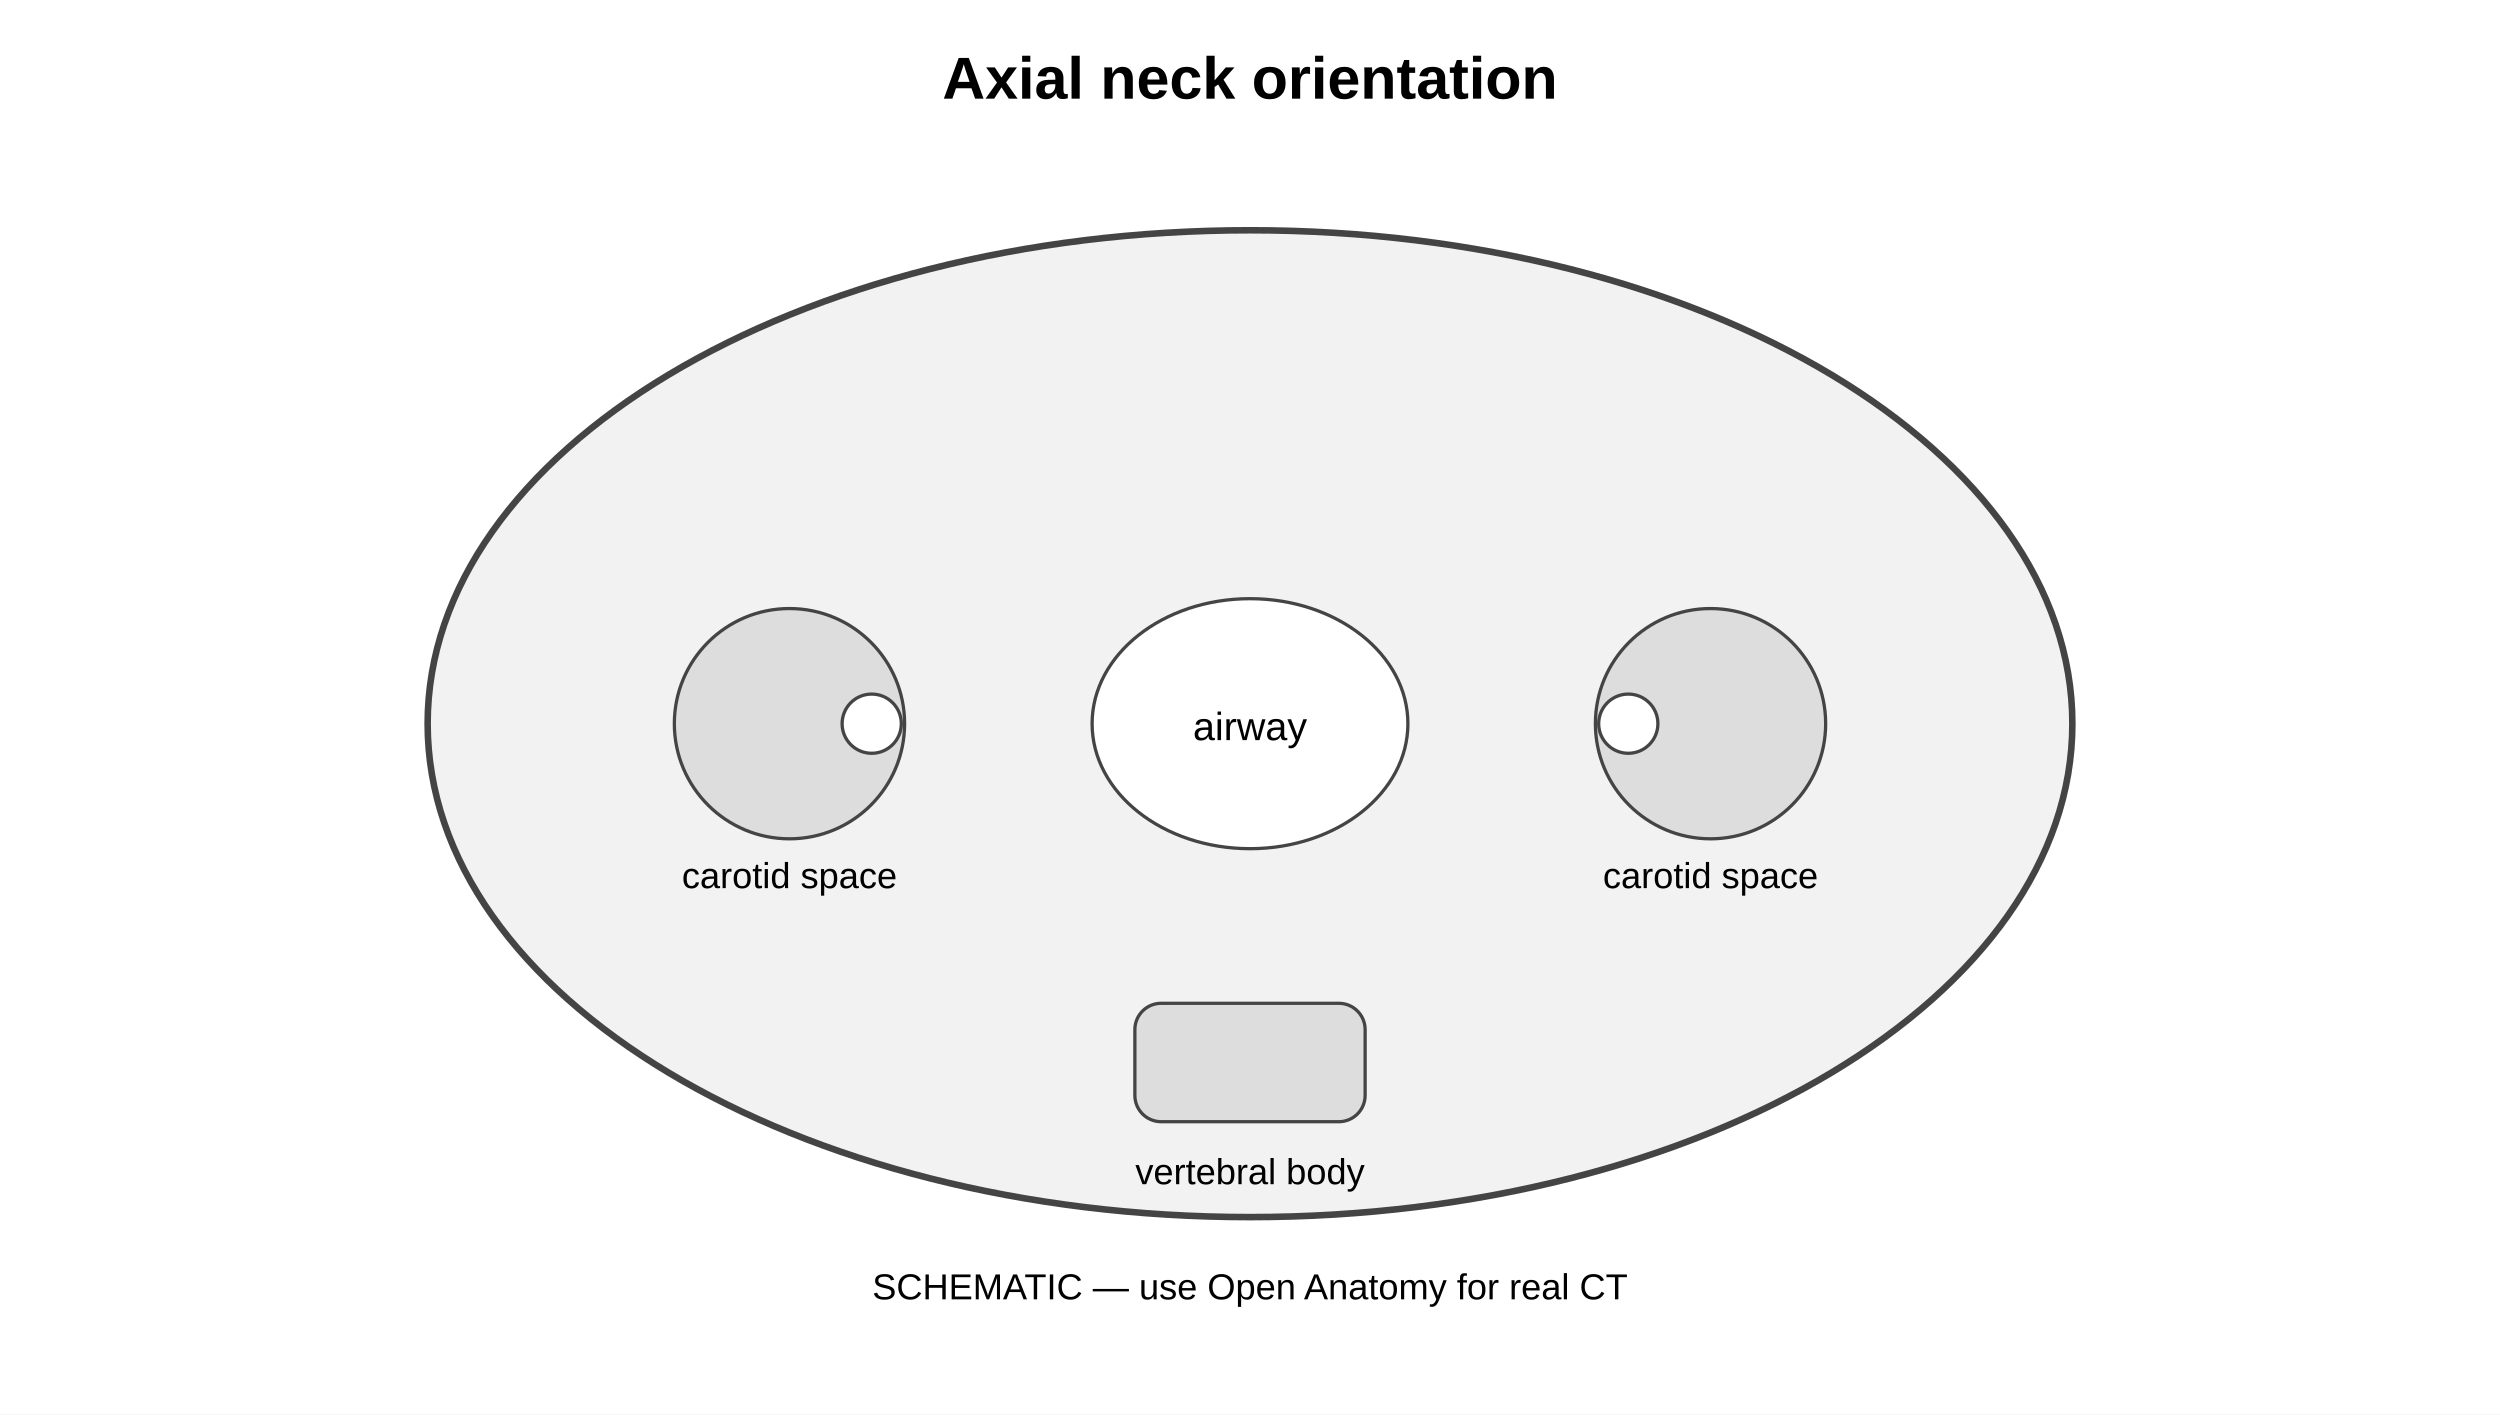
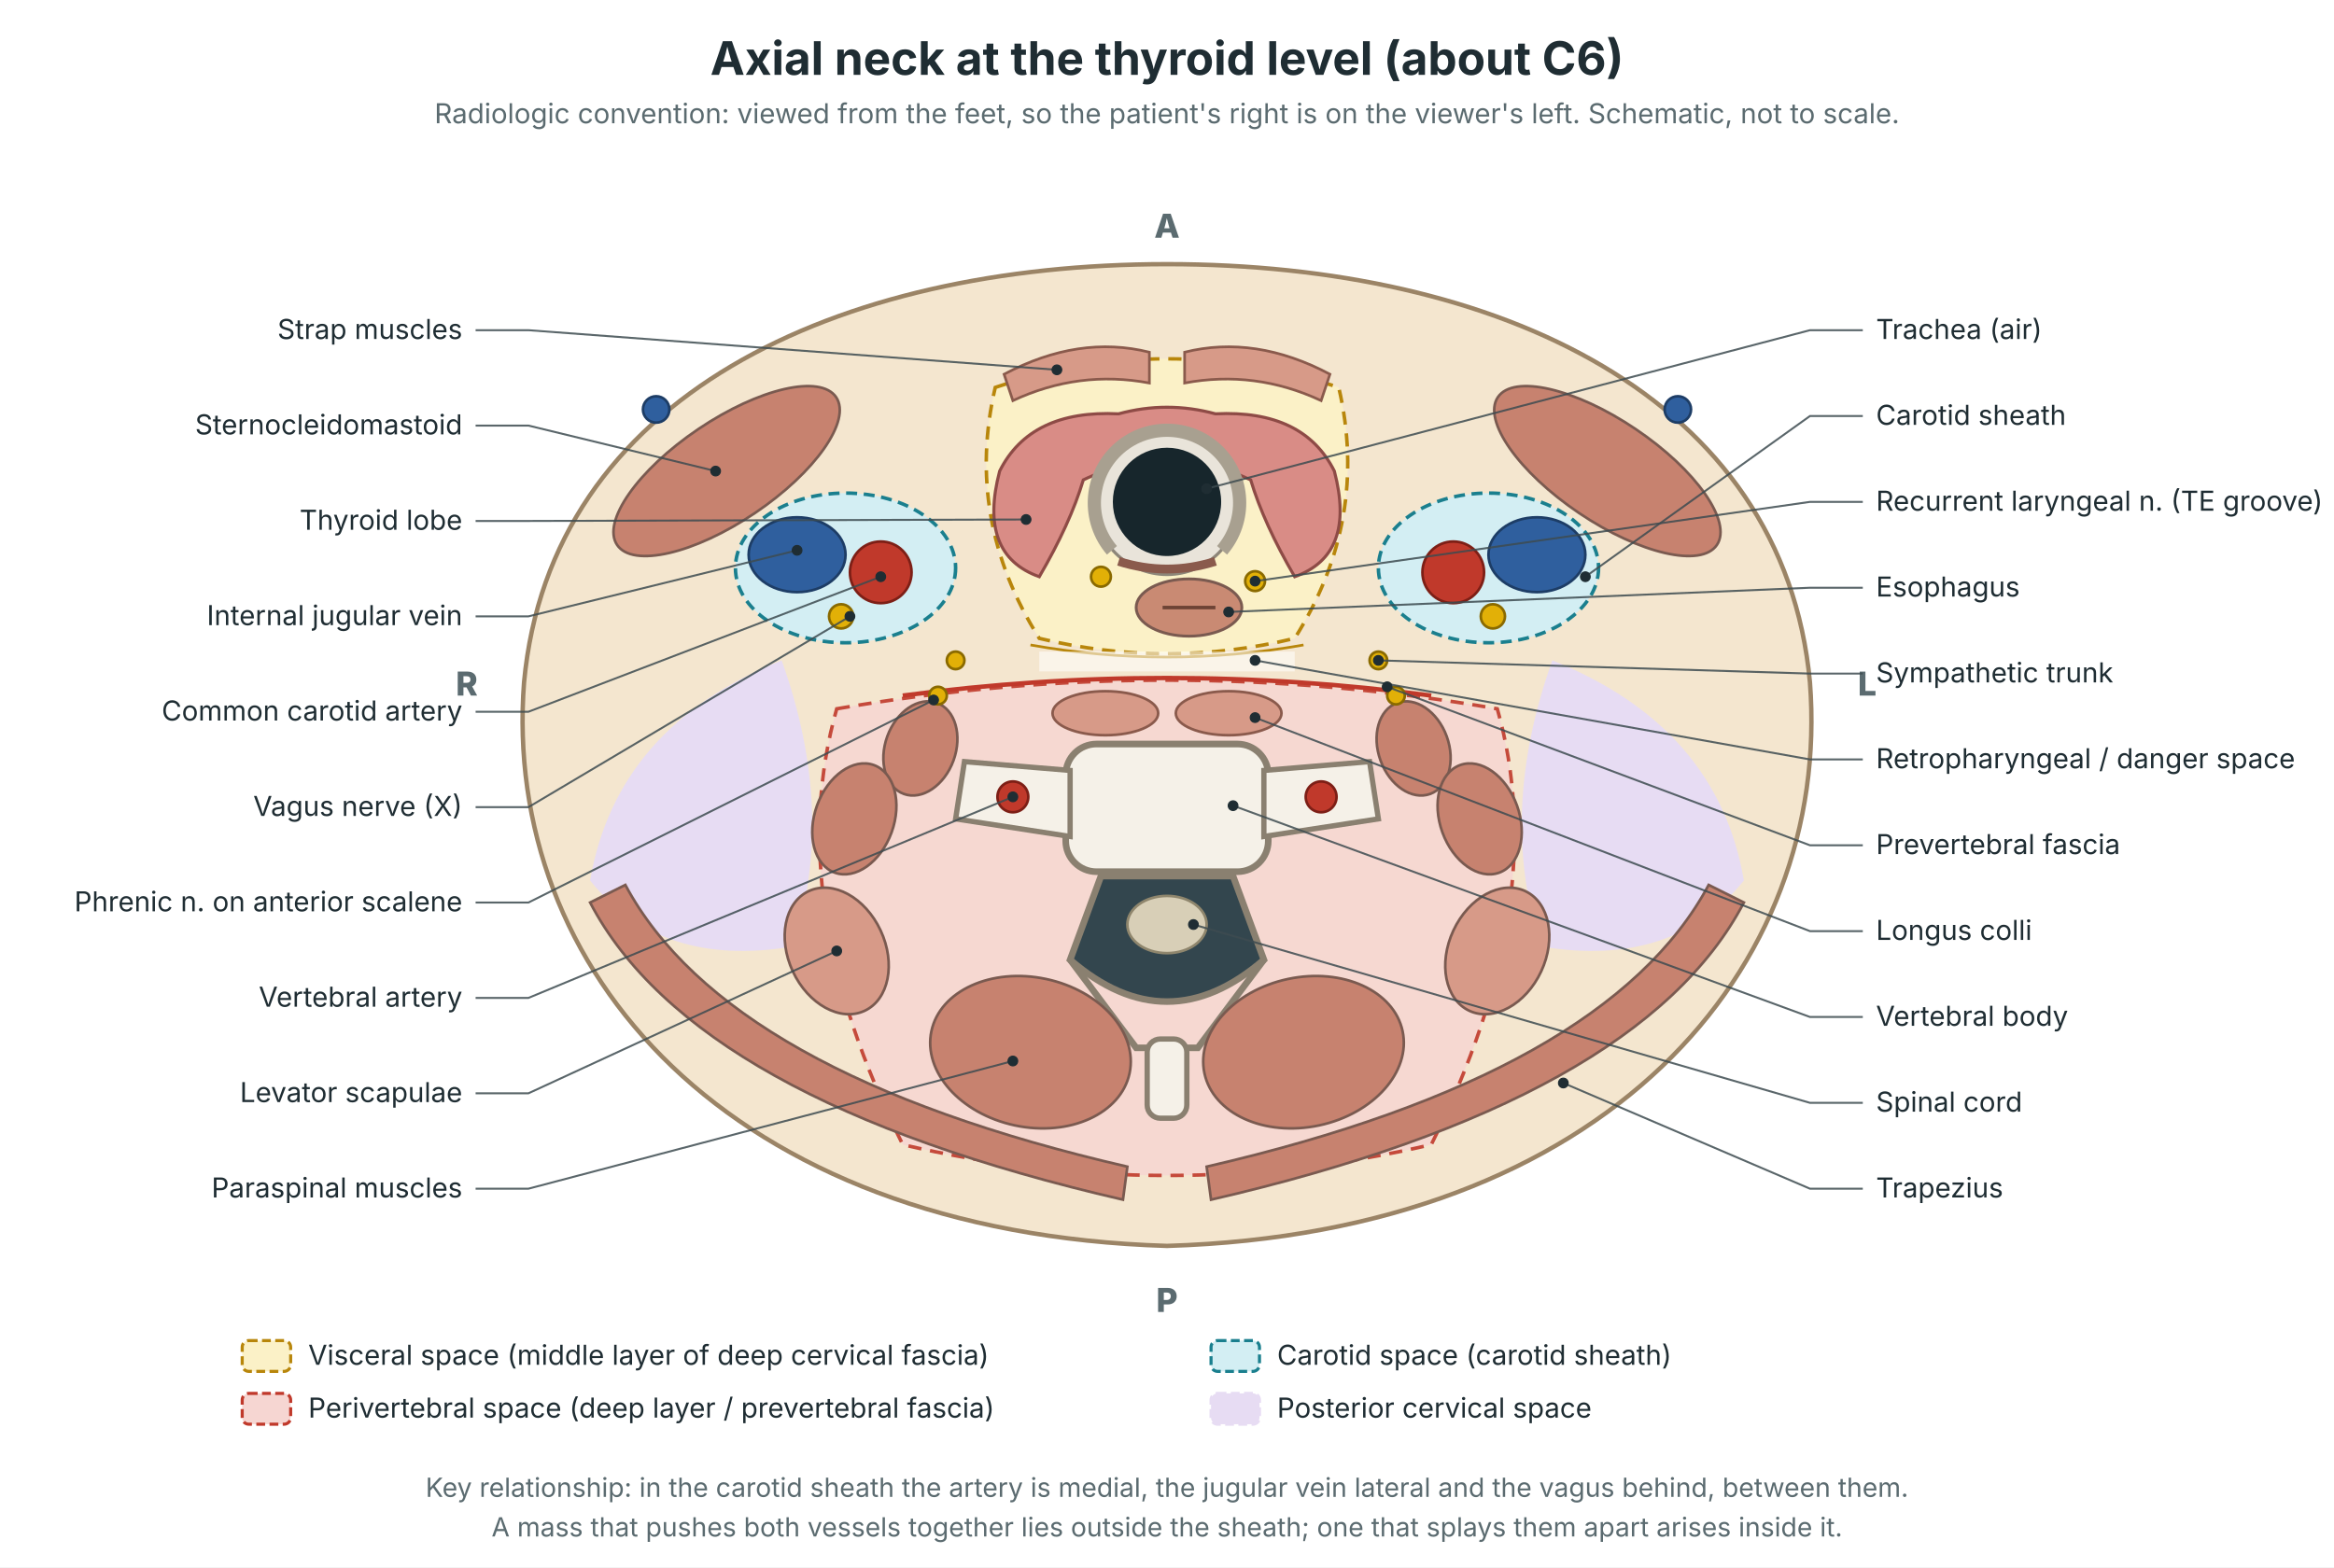
- <svg xmlns="http://www.w3.org/2000/svg" width="760" height="430" viewBox="0 0 760 430">
-   <rect width="100%" height="100%" fill="white" />
-   <text x="380" y="30" text-anchor="middle" font-family="Arial" font-size="18" font-weight="700">Axial neck orientation</text>
-   <ellipse cx="380" cy="220" rx="250" ry="150" fill="#f2f2f2" stroke="#444" stroke-width="2" />
-   <ellipse cx="380" cy="220" rx="48" ry="38" fill="#fff" stroke="#444" />
-   <circle cx="240" cy="220" r="35" fill="#ddd" stroke="#444" />
-   <circle cx="520" cy="220" r="35" fill="#ddd" stroke="#444" />
-   <circle cx="265" cy="220" r="9" fill="#fff" stroke="#444" />
-   <circle cx="495" cy="220" r="9" fill="#fff" stroke="#444" />
-   <rect x="345" y="305" width="70" height="36" rx="8" fill="#ddd" stroke="#444" />
-   <text x="380" y="225" text-anchor="middle" font-family="Arial" font-size="12">airway</text>
-   <text x="240" y="270" text-anchor="middle" font-family="Arial" font-size="11">carotid space</text>
-   <text x="520" y="270" text-anchor="middle" font-family="Arial" font-size="11">carotid space</text>
-   <text x="380" y="360" text-anchor="middle" font-family="Arial" font-size="11">vertebral body</text>
-   <text x="380" y="395" text-anchor="middle" font-family="Arial" font-size="11">SCHEMATIC — use Open Anatomy for real CT</text>
+ <svg xmlns="http://www.w3.org/2000/svg" viewBox="0 0 1060 712" width="1060" height="712" role="img" aria-label="Labeled axial neck cross-section at the thyroid level with fascial compartments" font-family="Inter, system-ui, -apple-system, Segoe UI, Arial, sans-serif">
+   <rect width="100%" height="100%" fill="#ffffff" />
+   <text x="530.0" y="34" text-anchor="middle" font-size="21" font-weight="700" fill="#1f2d33">Axial neck at the thyroid level (about C6)</text>
+   <text x="530.0" y="56" text-anchor="middle" font-size="12.5" fill="#5b6b70">Radiologic convention: viewed from the feet, so the patient's right is on the viewer's left. Schematic, not to scale.</text>
+   <path d="M 530 120 C 680 120 810 180 822 310 C 832 440 730 560 530 566 C 330 560 228 440 238 310 C 250 180 380 120 530 120 Z" fill="#f4e6cf" stroke="#9b8466" stroke-width="2" />
+   <path d="M 355 300 Q 280 330 268 400 Q 300 440 360 430 Q 380 370 355 300 Z" fill="#e7dcf3" stroke="none" stroke-width="1.2" />
+   <path d="M 705 300 Q 780 330 792 400 Q 760 440 700 430 Q 680 370 705 300 Z" fill="#e7dcf3" stroke="none" stroke-width="1.2" />
+   <path d="M 380 322 Q 530 296 680 322 Q 705 410 650 520 Q 530 548 410 520 Q 355 410 380 322 Z" fill="#f6d6d2" stroke="#c0392b" stroke-width="1.6" stroke-dasharray="6 4" opacity="0.9" />
+   <path d="M 452 176 Q 530 150 608 176 Q 622 236 588 290 Q 530 304 472 290 Q 438 236 452 176 Z" fill="#fbf1c7" stroke="#b8860b" stroke-width="1.6" stroke-dasharray="6 4" />
+   <path d="M 522 160 Q 490 152 456 170 L 460 182 Q 490 168 522 174 Z" fill="#d79a88" stroke="#8a5a4c" stroke-width="1.2" />
+   <path d="M 538 160 Q 570 152 604 170 L 600 182 Q 570 168 538 174 Z" fill="#d79a88" stroke="#8a5a4c" stroke-width="1.2" />
+   <ellipse cx="330" cy="214" rx="60" ry="23" fill="#c7826f" stroke="#7a5a50" stroke-width="1.2" transform="rotate(-34 330 214)" />
+   <ellipse cx="730" cy="214" rx="60" ry="23" fill="#c7826f" stroke="#7a5a50" stroke-width="1.2" transform="rotate(34 730 214)" />
+   <circle cx="298" cy="186" r="6" fill="#2f5f9e" stroke="#1d3d66" stroke-width="1.2" />
+   <circle cx="762" cy="186" r="6" fill="#2f5f9e" stroke="#1d3d66" stroke-width="1.2" />
+   <path d="M 268 410 Q 315 500 510 545 L 512 530 Q 330 488 284 402 Z" fill="#c7826f" stroke="#7a5a50" stroke-width="1.2" />
+   <path d="M 792 410 Q 745 500 550 545 L 548 530 Q 730 488 776 402 Z" fill="#c7826f" stroke="#7a5a50" stroke-width="1.2" />
+   <path d="M 508 188 Q 530 182 552 188 Q 592 186 606 214 Q 616 252 588 262 Q 574 238 568 218 Q 530 200 492 218 Q 486 238 472 262 Q 444 252 454 214 Q 468 186 508 188 Z" fill="#d98c86" stroke="#8e4b46" stroke-width="1.4" />
+   <circle cx="530" cy="228" r="33" fill="#e9e4da" stroke="#8d8679" stroke-width="1.4" />
+   <path d="M 505 250 A 33 33 0 1 1 555 250" fill="none" stroke="#a8a090" stroke-width="6" />
+   <circle cx="530" cy="228" r="24" fill="#17262c" stroke="#17262c" stroke-width="1.2" />
+   <path d="M 508 255 Q 530 262 552 255" fill="none" stroke="#8a5a4c" stroke-width="4" />
+   <ellipse cx="540" cy="276" rx="24" ry="13" fill="#c98a73" stroke="#7a5a50" stroke-width="1.3" />
+   <path d="M 528 276 L 552 276" fill="none" stroke="#6d4335" stroke-width="1.6" />
+   <circle cx="500" cy="262" r="4.5" fill="#e2b007" stroke="#8a6a00" stroke-width="1.2" />
+   <circle cx="570" cy="264" r="4.5" fill="#e2b007" stroke="#8a6a00" stroke-width="1.2" />
+   <ellipse cx="384" cy="258" rx="50" ry="34" fill="#d3eef3" stroke="#1a7f8e" stroke-width="1.6" stroke-dasharray="5 3" />
+   <ellipse cx="362" cy="252" rx="22" ry="17" fill="#2f5f9e" stroke="#1d3d66" stroke-width="1.2" />
+   <circle cx="400" cy="260" r="14" fill="#c0392b" stroke="#7d1f16" stroke-width="1.2" />
+   <circle cx="382" cy="280" r="5.5" fill="#e2b007" stroke="#8a6a00" stroke-width="1.2" />
+   <ellipse cx="676" cy="258" rx="50" ry="34" fill="#d3eef3" stroke="#1a7f8e" stroke-width="1.6" stroke-dasharray="5 3" />
+   <ellipse cx="698" cy="252" rx="22" ry="17" fill="#2f5f9e" stroke="#1d3d66" stroke-width="1.2" />
+   <circle cx="660" cy="260" r="14" fill="#c0392b" stroke="#7d1f16" stroke-width="1.2" />
+   <circle cx="678" cy="280" r="5.5" fill="#e2b007" stroke="#8a6a00" stroke-width="1.2" />
+   <circle cx="434" cy="300" r="4" fill="#e2b007" stroke="#8a6a00" stroke-width="1.2" />
+   <circle cx="626" cy="300" r="4" fill="#e2b007" stroke="#8a6a00" stroke-width="1.2" />
+   <path d="M 468 293 Q 530 304 592 293" fill="none" stroke="#b8860b" stroke-width="1.2" />
+   <path d="M 410 316 Q 530 300 650 316" fill="none" stroke="#c0392b" stroke-width="2" />
+   <rect x="472" y="296" width="116" height="9" fill="#ffffff" opacity="0.55" />
+   <ellipse cx="502" cy="324" rx="24" ry="10" fill="#d79a88" stroke="#8a5a4c" stroke-width="1.2" />
+   <ellipse cx="558" cy="324" rx="24" ry="10" fill="#d79a88" stroke="#8a5a4c" stroke-width="1.2" />
+   <ellipse cx="418" cy="340" rx="16" ry="22" fill="#c7826f" stroke="#7a5a50" stroke-width="1.2" transform="rotate(20 418 340)" />
+   <ellipse cx="388" cy="372" rx="18" ry="26" fill="#c7826f" stroke="#7a5a50" stroke-width="1.2" transform="rotate(20 388 372)" />
+   <circle cx="426" cy="316" r="4" fill="#e2b007" stroke="#8a6a00" stroke-width="1.2" />
+   <ellipse cx="642" cy="340" rx="16" ry="22" fill="#c7826f" stroke="#7a5a50" stroke-width="1.2" transform="rotate(-20 642 340)" />
+   <ellipse cx="672" cy="372" rx="18" ry="26" fill="#c7826f" stroke="#7a5a50" stroke-width="1.2" transform="rotate(-20 672 372)" />
+   <circle cx="634" cy="316" r="4" fill="#e2b007" stroke="#8a6a00" stroke-width="1.2" />
+   <rect x="484" y="338" width="92" height="58" rx="14" fill="#f5f1e8" stroke="#8a8070" stroke-width="3" />
+   <path d="M 486 350 L 438 346 L 434 372 L 486 380 Z" fill="#f5f1e8" stroke="#8a8070" stroke-width="2.4" />
+   <circle cx="460" cy="362" r="7" fill="#c0392b" stroke="#7d1f16" stroke-width="1.2" />
+   <path d="M 574 350 L 622 346 L 626 372 L 574 380 Z" fill="#f5f1e8" stroke="#8a8070" stroke-width="2.4" />
+   <circle cx="600" cy="362" r="7" fill="#c0392b" stroke="#7d1f16" stroke-width="1.2" />
+   <path d="M 500 398 L 486 436 Q 530 474 574 436 L 560 398 Z" fill="#33464e" stroke="#8a8070" stroke-width="3" />
+   <ellipse cx="530" cy="420" rx="18" ry="13" fill="#d8cfb7" stroke="#8f866d" stroke-width="1.2" />
+   <path d="M 486 436 L 516 476 L 544 476 L 574 436" fill="none" stroke="#8a8070" stroke-width="3" />
+   <rect x="521" y="472" width="18" height="36" rx="6" fill="#f5f1e8" stroke="#8a8070" stroke-width="2.4" />
+   <ellipse cx="468" cy="478" rx="46" ry="34" fill="#c7826f" stroke="#7a5a50" stroke-width="1.2" transform="rotate(12 468 478)" />
+   <ellipse cx="592" cy="478" rx="46" ry="34" fill="#c7826f" stroke="#7a5a50" stroke-width="1.2" transform="rotate(-12 592 478)" />
+   <ellipse cx="380" cy="432" rx="22" ry="30" fill="#d79a88" stroke="#7a5a50" stroke-width="1.2" transform="rotate(-25 380 432)" />
+   <ellipse cx="680" cy="432" rx="22" ry="30" fill="#d79a88" stroke="#7a5a50" stroke-width="1.2" transform="rotate(25 680 432)" />
+   <text x="530" y="108" text-anchor="middle" font-size="15" font-weight="800" fill="#5b6b70">A</text>
+   <text x="530" y="596" text-anchor="middle" font-size="15" font-weight="800" fill="#5b6b70">P</text>
+   <text x="212" y="316" text-anchor="middle" font-size="15" font-weight="800" fill="#5b6b70">R</text>
+   <text x="848" y="316" text-anchor="middle" font-size="15" font-weight="800" fill="#5b6b70">L</text>
+   <text x="210" y="154.0" text-anchor="end" font-size="12.5" fill="#1f2d33">Strap muscles</text>
+   <polyline points="216,150.0 240,150.0 480,168" fill="none" stroke="#3d4b50" stroke-width="0.9" opacity="0.85" />
+   <circle cx="480" cy="168" r="2.2" fill="#1f2d33" stroke="#1f2d33" stroke-width="0.5" />
+   <text x="210" y="197.333" text-anchor="end" font-size="12.5" fill="#1f2d33">Sternocleidomastoid</text>
+   <polyline points="216,193.333 240,193.333 325,214" fill="none" stroke="#3d4b50" stroke-width="0.9" opacity="0.85" />
+   <circle cx="325" cy="214" r="2.2" fill="#1f2d33" stroke="#1f2d33" stroke-width="0.5" />
+   <text x="210" y="240.667" text-anchor="end" font-size="12.5" fill="#1f2d33">Thyroid lobe</text>
+   <polyline points="216,236.667 240,236.667 466,236" fill="none" stroke="#3d4b50" stroke-width="0.9" opacity="0.85" />
+   <circle cx="466" cy="236" r="2.2" fill="#1f2d33" stroke="#1f2d33" stroke-width="0.5" />
+   <text x="210" y="284.0" text-anchor="end" font-size="12.5" fill="#1f2d33">Internal jugular vein</text>
+   <polyline points="216,280.0 240,280.0 362,250" fill="none" stroke="#3d4b50" stroke-width="0.9" opacity="0.85" />
+   <circle cx="362" cy="250" r="2.2" fill="#1f2d33" stroke="#1f2d33" stroke-width="0.5" />
+   <text x="210" y="327.333" text-anchor="end" font-size="12.5" fill="#1f2d33">Common carotid artery</text>
+   <polyline points="216,323.333 240,323.333 400,262" fill="none" stroke="#3d4b50" stroke-width="0.9" opacity="0.85" />
+   <circle cx="400" cy="262" r="2.2" fill="#1f2d33" stroke="#1f2d33" stroke-width="0.5" />
+   <text x="210" y="370.667" text-anchor="end" font-size="12.5" fill="#1f2d33">Vagus nerve (X)</text>
+   <polyline points="216,366.667 240,366.667 386,280" fill="none" stroke="#3d4b50" stroke-width="0.9" opacity="0.85" />
+   <circle cx="386" cy="280" r="2.2" fill="#1f2d33" stroke="#1f2d33" stroke-width="0.5" />
+   <text x="210" y="414.0" text-anchor="end" font-size="12.5" fill="#1f2d33">Phrenic n. on anterior scalene</text>
+   <polyline points="216,410.0 240,410.0 424,318" fill="none" stroke="#3d4b50" stroke-width="0.9" opacity="0.85" />
+   <circle cx="424" cy="318" r="2.2" fill="#1f2d33" stroke="#1f2d33" stroke-width="0.5" />
+   <text x="210" y="457.333" text-anchor="end" font-size="12.5" fill="#1f2d33">Vertebral artery</text>
+   <polyline points="216,453.333 240,453.333 460,362" fill="none" stroke="#3d4b50" stroke-width="0.9" opacity="0.85" />
+   <circle cx="460" cy="362" r="2.2" fill="#1f2d33" stroke="#1f2d33" stroke-width="0.5" />
+   <text x="210" y="500.667" text-anchor="end" font-size="12.5" fill="#1f2d33">Levator scapulae</text>
+   <polyline points="216,496.667 240,496.667 380,432" fill="none" stroke="#3d4b50" stroke-width="0.9" opacity="0.85" />
+   <circle cx="380" cy="432" r="2.2" fill="#1f2d33" stroke="#1f2d33" stroke-width="0.5" />
+   <text x="210" y="544.0" text-anchor="end" font-size="12.5" fill="#1f2d33">Paraspinal muscles</text>
+   <polyline points="216,540.0 240,540.0 460,482" fill="none" stroke="#3d4b50" stroke-width="0.9" opacity="0.85" />
+   <circle cx="460" cy="482" r="2.2" fill="#1f2d33" stroke="#1f2d33" stroke-width="0.5" />
+   <text x="852" y="154.0" font-size="12.5" fill="#1f2d33">Trachea (air)</text>
+   <polyline points="846,150.0 822,150.0 548,222" fill="none" stroke="#3d4b50" stroke-width="0.9" opacity="0.85" />
+   <circle cx="548" cy="222" r="2.2" fill="#1f2d33" stroke="#1f2d33" stroke-width="0.5" />
+   <text x="852" y="193.0" font-size="12.5" fill="#1f2d33">Carotid sheath</text>
+   <polyline points="846,189.0 822,189.0 720,262" fill="none" stroke="#3d4b50" stroke-width="0.9" opacity="0.85" />
+   <circle cx="720" cy="262" r="2.2" fill="#1f2d33" stroke="#1f2d33" stroke-width="0.5" />
+   <text x="852" y="232.0" font-size="12.5" fill="#1f2d33">Recurrent laryngeal n. (TE groove)</text>
+   <polyline points="846,228.0 822,228.0 570,264" fill="none" stroke="#3d4b50" stroke-width="0.9" opacity="0.85" />
+   <circle cx="570" cy="264" r="2.2" fill="#1f2d33" stroke="#1f2d33" stroke-width="0.5" />
+   <text x="852" y="271.0" font-size="12.5" fill="#1f2d33">Esophagus</text>
+   <polyline points="846,267.0 822,267.0 558,278" fill="none" stroke="#3d4b50" stroke-width="0.9" opacity="0.85" />
+   <circle cx="558" cy="278" r="2.2" fill="#1f2d33" stroke="#1f2d33" stroke-width="0.5" />
+   <text x="852" y="310.0" font-size="12.5" fill="#1f2d33">Sympathetic trunk</text>
+   <polyline points="846,306.0 822,306.0 626,300" fill="none" stroke="#3d4b50" stroke-width="0.9" opacity="0.85" />
+   <circle cx="626" cy="300" r="2.2" fill="#1f2d33" stroke="#1f2d33" stroke-width="0.5" />
+   <text x="852" y="349.0" font-size="12.5" fill="#1f2d33">Retropharyngeal / danger space</text>
+   <polyline points="846,345.0 822,345.0 570,300" fill="none" stroke="#3d4b50" stroke-width="0.9" opacity="0.85" />
+   <circle cx="570" cy="300" r="2.2" fill="#1f2d33" stroke="#1f2d33" stroke-width="0.5" />
+   <text x="852" y="388.0" font-size="12.5" fill="#1f2d33">Prevertebral fascia</text>
+   <polyline points="846,384.0 822,384.0 630,312" fill="none" stroke="#3d4b50" stroke-width="0.9" opacity="0.85" />
+   <circle cx="630" cy="312" r="2.2" fill="#1f2d33" stroke="#1f2d33" stroke-width="0.5" />
+   <text x="852" y="427.0" font-size="12.5" fill="#1f2d33">Longus colli</text>
+   <polyline points="846,423.0 822,423.0 570,326" fill="none" stroke="#3d4b50" stroke-width="0.9" opacity="0.85" />
+   <circle cx="570" cy="326" r="2.2" fill="#1f2d33" stroke="#1f2d33" stroke-width="0.5" />
+   <text x="852" y="466.0" font-size="12.5" fill="#1f2d33">Vertebral body</text>
+   <polyline points="846,462.0 822,462.0 560,366" fill="none" stroke="#3d4b50" stroke-width="0.9" opacity="0.85" />
+   <circle cx="560" cy="366" r="2.2" fill="#1f2d33" stroke="#1f2d33" stroke-width="0.5" />
+   <text x="852" y="505.0" font-size="12.5" fill="#1f2d33">Spinal cord</text>
+   <polyline points="846,501.0 822,501.0 542,420" fill="none" stroke="#3d4b50" stroke-width="0.9" opacity="0.85" />
+   <circle cx="542" cy="420" r="2.2" fill="#1f2d33" stroke="#1f2d33" stroke-width="0.5" />
+   <text x="852" y="544.0" font-size="12.5" fill="#1f2d33">Trapezius</text>
+   <polyline points="846,540.0 822,540.0 710,492" fill="none" stroke="#3d4b50" stroke-width="0.9" opacity="0.85" />
+   <circle cx="710" cy="492" r="2.2" fill="#1f2d33" stroke="#1f2d33" stroke-width="0.5" />
+   <rect x="110" y="609" width="22" height="14" rx="3" fill="#fbf1c7" stroke="#b8860b" stroke-width="1.4" stroke-dasharray="4 2" />
+   <text x="140" y="620" font-size="12.5" fill="#1f2d33">Visceral space (middle layer of deep cervical fascia)</text>
+   <rect x="550" y="609" width="22" height="14" rx="3" fill="#d3eef3" stroke="#1a7f8e" stroke-width="1.4" stroke-dasharray="4 2" />
+   <text x="580" y="620" font-size="12.5" fill="#1f2d33">Carotid space (carotid sheath)</text>
+   <rect x="110" y="633" width="22" height="14" rx="3" fill="#f6d6d2" stroke="#c0392b" stroke-width="1.4" stroke-dasharray="4 2" />
+   <text x="140" y="644" font-size="12.5" fill="#1f2d33">Perivertebral space (deep layer / prevertebral fascia)</text>
+   <rect x="550" y="633" width="22" height="14" rx="3" fill="#e7dcf3" stroke="#e7dcf3" stroke-width="1.4" stroke-dasharray="4 2" />
+   <text x="580" y="644" font-size="12.5" fill="#1f2d33">Posterior cervical space</text>
+   <text x="530.0" y="680" text-anchor="middle" font-size="12" fill="#5b6b70">Key relationship: in the carotid sheath the artery is medial, the jugular vein lateral and the vagus behind, between them.</text>
+   <text x="530.0" y="698" text-anchor="middle" font-size="12" fill="#5b6b70">A mass that pushes both vessels together lies outside the sheath; one that splays them apart arises inside it.</text>
</svg>
